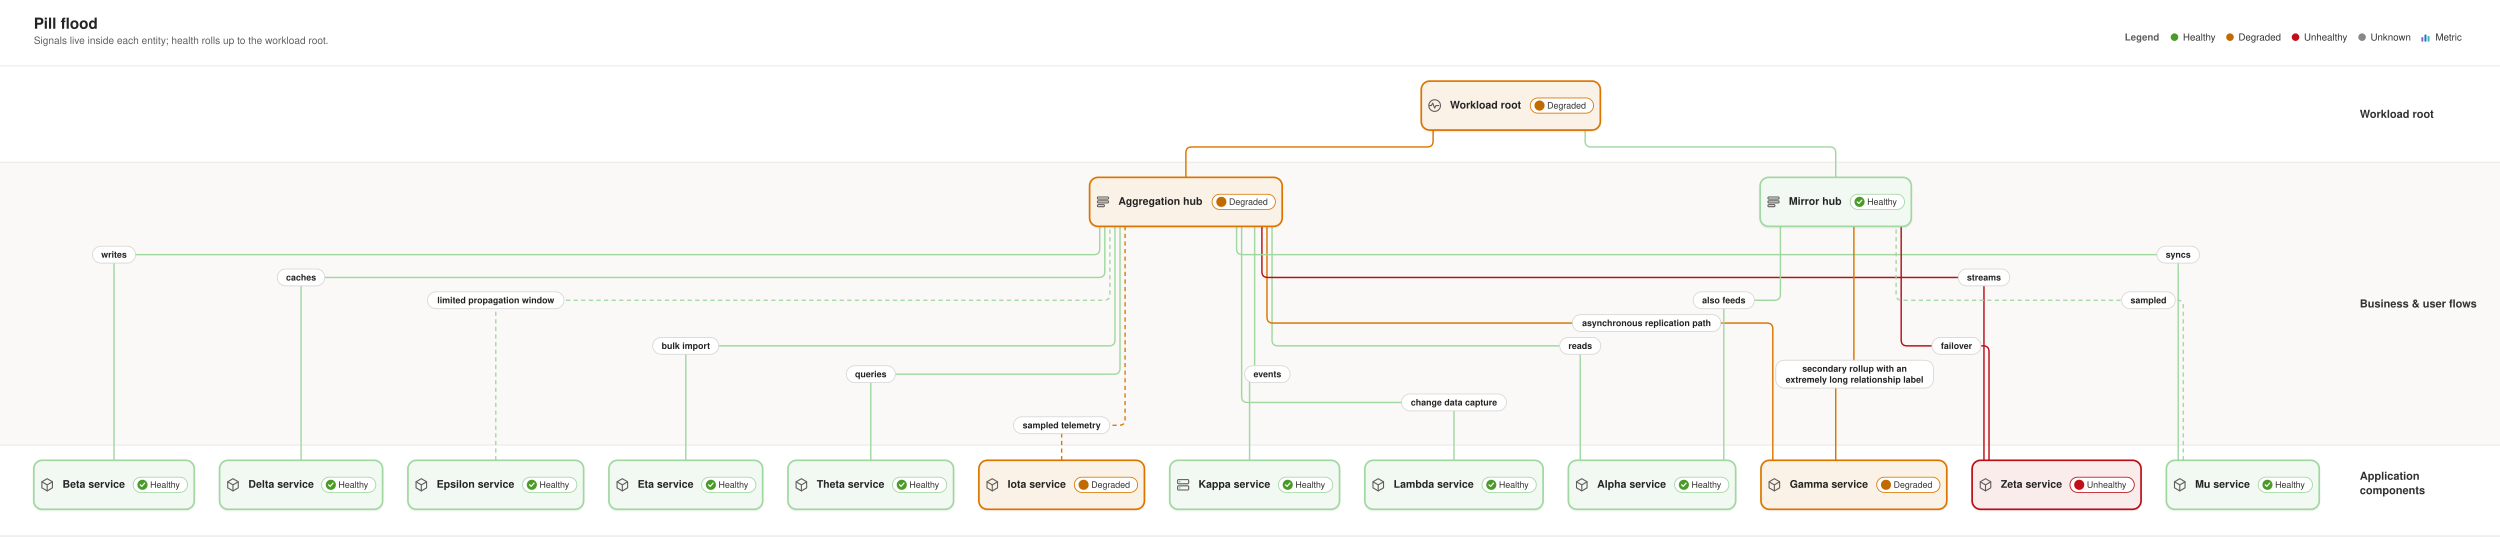
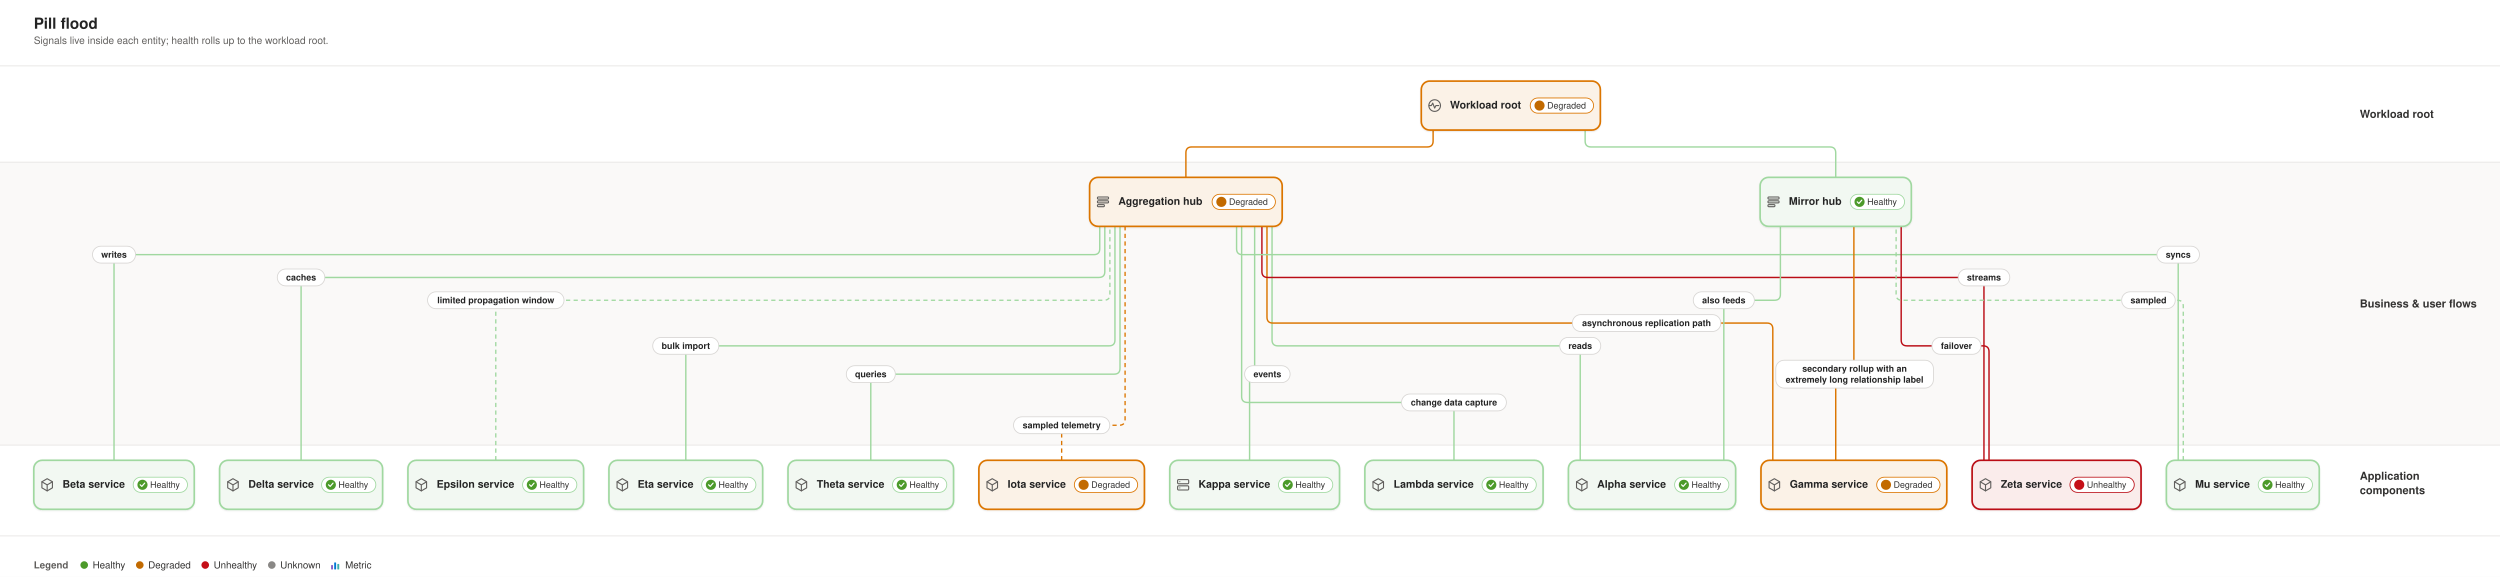
- <svg xmlns="http://www.w3.org/2000/svg" width="2960" height="635" viewBox="0 0 2960 635" font-family="Segoe UI, -apple-system, BlinkMacSystemFont, Helvetica, Arial, sans-serif">
+ <svg xmlns="http://www.w3.org/2000/svg" width="2960" height="683" viewBox="0 0 2960 683" font-family="Segoe UI, -apple-system, BlinkMacSystemFont, Helvetica, Arial, sans-serif">
  <defs>
    <filter id="cs" x="-20%" y="-20%" width="140%" height="140%">
      <feDropShadow dx="0" dy="1" stdDeviation="1.3" flood-color="#000" flood-opacity="0.1" />
    </filter>
  </defs>
-   <rect width="2960" height="635" fill="#ffffff" />
+   <rect width="2960" height="683" fill="#ffffff" />
  <rect x="0" y="78.0" width="2960" height="114.0" fill="#ffffff" />
  <line x1="0" y1="78.0" x2="2960" y2="78.0" stroke="#e6e4e2" />
  <text x="2794.0" y="139.5" font-size="13" font-weight="700" fill="#323130">Workload root</text>
  <rect x="0" y="192.0" width="2960" height="335.0" fill="#faf9f8" />
  <line x1="0" y1="192.0" x2="2960" y2="192.0" stroke="#e6e4e2" />
  <text x="2794.0" y="364.0" font-size="13" font-weight="700" fill="#323130">Business &amp; user flows</text>
  <rect x="0" y="527.0" width="2960" height="90.0" fill="#ffffff" />
  <line x1="0" y1="527.0" x2="2960" y2="527.0" stroke="#e6e4e2" />
  <text x="2794.0" y="568.0" font-size="13" font-weight="700" fill="#323130">Application</text>
  <text x="2794.0" y="585.0" font-size="13" font-weight="700" fill="#323130">components</text>
  <line x1="0" y1="634.5" x2="2960" y2="634.5" stroke="#e6e4e2" />
  <text x="40" y="34" font-size="18" font-weight="700" fill="#242424">Pill flood</text>
  <text x="40" y="52" font-size="12" fill="#605e5c">Signals live inside each entity; health rolls up to the workload root.</text>
-   <text x="2556.6" y="48" font-size="11.5" font-weight="600" fill="#605e5c" text-anchor="end">Legend</text>
-   <circle cx="2574.6" cy="44" r="4.5" fill="#4c9a2a" />
-   <text x="2584.6" y="48" font-size="11.5" fill="#323130">Healthy</text>
-   <circle cx="2640.3" cy="44" r="4.5" fill="#c26a00" />
-   <text x="2650.3" y="48" font-size="11.5" fill="#323130">Degraded</text>
-   <circle cx="2717.9" cy="44" r="4.5" fill="#c50f18" />
-   <text x="2727.9" y="48" font-size="11.5" fill="#323130">Unhealthy</text>
-   <circle cx="2796.7" cy="44" r="4.5" fill="#8a8886" />
-   <text x="2806.7" y="48" font-size="11.5" fill="#323130">Unknown</text>
-   <g transform="translate(2865.6,37.0) scale(0.875)">
+   <text x="40.0" y="673.0" font-size="11.5" font-weight="600" fill="#605e5c">Legend</text>
+   <circle cx="99.7" cy="669.0" r="4.5" fill="#4c9a2a" />
+   <text x="109.7" y="673.0" font-size="11.5" fill="#323130">Healthy</text>
+   <circle cx="165.5" cy="669.0" r="4.5" fill="#c26a00" />
+   <text x="175.5" y="673.0" font-size="11.5" fill="#323130">Degraded</text>
+   <circle cx="243.0" cy="669.0" r="4.5" fill="#c50f18" />
+   <text x="253.0" y="673.0" font-size="11.5" fill="#323130">Unhealthy</text>
+   <circle cx="321.8" cy="669.0" r="4.5" fill="#8a8886" />
+   <text x="331.8" y="673.0" font-size="11.5" fill="#323130">Unknown</text>
+   <g transform="translate(390.7,662.0) scale(0.875)">
    <rect x="1.5" y="8" width="2.6" height="6" rx="0.6" fill="#8661c5" />
    <rect x="5.7" y="4.5" width="2.6" height="9.5" rx="0.6" fill="#0078D4" />
    <rect x="9.9" y="6.5" width="2.6" height="7.5" rx="0.6" fill="#3fb0ac" />
  </g>
-   <text x="2883.6" y="48" font-size="11.5" fill="#323130">Metric</text>
+   <text x="408.7" y="673.0" font-size="11.5" fill="#323130">Metric</text>
  <g transform="translate(40.0,0)">
    <g fill="none" stroke-linecap="butt" stroke-linejoin="round">
      <path d="M2133.5 210.0 L2133.5 181.0 Q2133.5 174.0 2126.5 174.0 L1843.8 174.0 Q1836.8 174.0 1836.8 167.0 L1836.8 154.0" stroke="#a0d8a0" stroke-width="1.7" />
      <path d="M1364.1 210.0 L1364.1 181.0 Q1364.1 174.0 1371.1 174.0 L1649.8 174.0 Q1656.8 174.0 1656.8 167.0 L1656.8 154.0" stroke="#db7500" stroke-width="1.7" />
      <path d="M1831.0 545.0 L1831.0 416.5 Q1831.0 409.5 1824.0 409.5 L1473.1 409.5 Q1466.1 409.5 1466.1 402.5 L1466.1 268.0" stroke="#a0d8a0" stroke-width="1.7" />
      <path d="M95.0 545.0 L95.0 308.5 Q95.0 301.5 102.0 301.5 L1255.1 301.5 Q1262.1 301.5 1262.1 294.5 L1262.1 268.0" stroke="#a0d8a0" stroke-width="1.7" />
      <path d="M2059.0 545.0 L2059.0 389.5 Q2059.0 382.5 2052.0 382.5 L1467.1 382.5 Q1460.1 382.5 1460.1 375.5 L1460.1 268.0" stroke="#db7500" stroke-width="1.7" />
      <path d="M316.5 545.0 L316.5 335.5 Q316.5 328.5 323.5 328.5 L1261.1 328.5 Q1268.1 328.5 1268.1 321.5 L1268.1 268.0" stroke="#a0d8a0" stroke-width="1.7" />
      <path d="M547.0 545.0 L547.0 362.5 Q547.0 355.5 554.0 355.5 L1267.1 355.5 Q1274.1 355.5 1274.1 348.5 L1274.1 268.0" stroke="#a0d8a0" stroke-width="1.6" stroke-dasharray="5 4" />
      <path d="M2309.0 545.0 L2309.0 335.5 Q2309.0 328.5 2302.0 328.5 L1461.1 328.5 Q1454.1 328.5 1454.1 321.5 L1454.1 268.0" stroke="#ba0d16" stroke-width="1.7" />
      <path d="M772.0 545.0 L772.0 416.5 Q772.0 409.5 779.0 409.5 L1273.1 409.5 Q1280.1 409.5 1280.1 402.5 L1280.1 268.0" stroke="#a0d8a0" stroke-width="1.7" />
      <path d="M991.0 545.0 L991.0 450.0 Q991.0 443.0 998.0 443.0 L1279.1 443.0 Q1286.1 443.0 1286.1 436.0 L1286.1 268.0" stroke="#a0d8a0" stroke-width="1.7" />
      <path d="M1217.0 545.0 L1217.0 510.5 Q1217.0 503.5 1224.0 503.5 L1285.1 503.5 Q1292.1 503.5 1292.1 496.5 L1292.1 268.0" stroke="#db7500" stroke-width="1.6" stroke-dasharray="5 4" />
      <path d="M1439.5 545.0 L1439.5 446.0 Q1439.5 443.0 1442.5 443.0 L1442.5 443.0 Q1445.5 443.0 1445.5 440.0 L1445.5 268.0" stroke="#a0d8a0" stroke-width="1.7" />
      <path d="M1681.5 545.0 L1681.5 483.5 Q1681.5 476.5 1674.5 476.5 L1437.1 476.5 Q1430.1 476.5 1430.1 469.5 L1430.1 268.0" stroke="#a0d8a0" stroke-width="1.7" />
      <path d="M2539.0 545.0 L2539.0 308.5 Q2539.0 301.5 2532.0 301.5 L1431.1 301.5 Q1424.1 301.5 1424.1 294.5 L1424.1 268.0" stroke="#a0d8a0" stroke-width="1.7" />
      <path d="M2001.0 545.0 L2001.0 362.5 Q2001.0 355.5 2008.0 355.5 L2061.0 355.5 Q2068.0 355.5 2068.0 348.5 L2068.0 268.0" stroke="#a0d8a0" stroke-width="1.7" />
      <path d="M2133.5 545.0 L2133.5 450.0 Q2133.5 443.0 2140.5 443.0 L2148.0 443.0 Q2155.0 443.0 2155.0 436.0 L2155.0 268.0" stroke="#db7500" stroke-width="1.7" />
      <path d="M2315.0 545.0 L2315.0 416.5 Q2315.0 409.5 2308.0 409.5 L2218.0 409.5 Q2211.0 409.5 2211.0 402.5 L2211.0 268.0" stroke="#ba0d16" stroke-width="1.7" />
      <path d="M2545.0 545.0 L2545.0 362.5 Q2545.0 355.5 2538.0 355.5 L2212.0 355.5 Q2205.0 355.5 2205.0 348.5 L2205.0 268.0" stroke="#a0d8a0" stroke-width="1.6" stroke-dasharray="5 4" />
    </g>
    <g stroke="none">
      <rect x="1806.7" y="399.5" width="48.6" height="20" rx="10" fill="#ffffff" stroke="#d8d6d4" stroke-width="1" />
      <text x="1831.0" y="413.1" font-size="10.5" font-weight="600" fill="#242424" text-anchor="middle">reads</text>
    </g>
    <g stroke="none">
      <rect x="69.5" y="291.5" width="51.0" height="20" rx="10" fill="#ffffff" stroke="#d8d6d4" stroke-width="1" />
      <text x="95.0" y="305.1" font-size="10.5" font-weight="600" fill="#242424" text-anchor="middle">writes</text>
    </g>
    <g stroke="none">
      <rect x="1821.6" y="372.5" width="175.9" height="20" rx="10" fill="#ffffff" stroke="#d8d6d4" stroke-width="1" />
      <text x="1909.5" y="386.1" font-size="10.5" font-weight="600" fill="#242424" text-anchor="middle">asynchronous replication path</text>
    </g>
    <g stroke="none">
      <rect x="288.3" y="318.5" width="56.3" height="20" rx="10" fill="#ffffff" stroke="#d8d6d4" stroke-width="1" />
      <text x="316.5" y="332.1" font-size="10.5" font-weight="600" fill="#242424" text-anchor="middle">caches</text>
    </g>
    <g stroke="none">
      <rect x="466.2" y="345.5" width="161.6" height="20" rx="10" fill="#ffffff" stroke="#d8d6d4" stroke-width="1" />
      <text x="547.0" y="359.1" font-size="10.5" font-weight="600" fill="#242424" text-anchor="middle">limited propagation window</text>
    </g>
    <g stroke="none">
      <rect x="2278.5" y="318.5" width="61.1" height="20" rx="10" fill="#ffffff" stroke="#d8d6d4" stroke-width="1" />
      <text x="2309.0" y="332.1" font-size="10.5" font-weight="600" fill="#242424" text-anchor="middle">streams</text>
    </g>
    <g stroke="none">
      <rect x="732.8" y="399.5" width="78.3" height="20" rx="10" fill="#ffffff" stroke="#d8d6d4" stroke-width="1" />
      <text x="772.0" y="413.1" font-size="10.5" font-weight="600" fill="#242424" text-anchor="middle">bulk import</text>
    </g>
    <g stroke="none">
      <rect x="962.0" y="433.0" width="58.1" height="20" rx="10" fill="#ffffff" stroke="#d8d6d4" stroke-width="1" />
      <text x="991.0" y="446.6" font-size="10.5" font-weight="600" fill="#242424" text-anchor="middle">queries</text>
    </g>
    <g stroke="none">
      <rect x="1160.0" y="493.5" width="114.0" height="20" rx="10" fill="#ffffff" stroke="#d8d6d4" stroke-width="1" />
      <text x="1217.0" y="507.1" font-size="10.5" font-weight="600" fill="#242424" text-anchor="middle">sampled telemetry</text>
    </g>
    <g stroke="none">
      <rect x="1433.6" y="433.0" width="53.9" height="20" rx="10" fill="#ffffff" stroke="#d8d6d4" stroke-width="1" />
      <text x="1460.6" y="446.6" font-size="10.5" font-weight="600" fill="#242424" text-anchor="middle">events</text>
    </g>
    <g stroke="none">
      <rect x="1619.4" y="466.5" width="124.2" height="20" rx="10" fill="#ffffff" stroke="#d8d6d4" stroke-width="1" />
      <text x="1681.5" y="480.1" font-size="10.5" font-weight="600" fill="#242424" text-anchor="middle">change data capture</text>
    </g>
    <g stroke="none">
      <rect x="2513.8" y="291.5" width="50.4" height="20" rx="10" fill="#ffffff" stroke="#d8d6d4" stroke-width="1" />
      <text x="2539.0" y="305.1" font-size="10.5" font-weight="600" fill="#242424" text-anchor="middle">syncs</text>
    </g>
    <g stroke="none">
      <rect x="1964.8" y="345.5" width="72.4" height="20" rx="10" fill="#ffffff" stroke="#d8d6d4" stroke-width="1" />
      <text x="2001.0" y="359.1" font-size="10.5" font-weight="600" fill="#242424" text-anchor="middle">also feeds</text>
    </g>
    <g stroke="none">
      <rect x="2062.5" y="426.5" width="186.7" height="33" rx="10" fill="#ffffff" stroke="#d8d6d4" stroke-width="1" />
      <text x="2155.8" y="440.1" font-size="10.5" font-weight="600" fill="#242424" text-anchor="middle">secondary rollup with an</text>
      <text x="2155.8" y="453.1" font-size="10.5" font-weight="600" fill="#242424" text-anchor="middle">extremely long relationship label</text>
    </g>
    <g stroke="none">
      <rect x="2247.4" y="399.5" width="58.1" height="20" rx="10" fill="#ffffff" stroke="#d8d6d4" stroke-width="1" />
      <text x="2276.5" y="413.1" font-size="10.5" font-weight="600" fill="#242424" text-anchor="middle">failover</text>
    </g>
    <g stroke="none">
      <rect x="2472.0" y="345.5" width="63.5" height="20" rx="10" fill="#ffffff" stroke="#d8d6d4" stroke-width="1" />
      <text x="2503.8" y="359.1" font-size="10.5" font-weight="600" fill="#242424" text-anchor="middle">sampled</text>
    </g>
    <g filter="url(#cs)">
      <rect x="1817.0" y="545.0" width="198" height="58" rx="10" fill="#f2f8f2" stroke="#a0d8a0" stroke-width="2" />
    </g>
    <g transform="translate(1823.0,564.16) scale(0.82)">
      <path d="M12 3.2l7.6 4.4v8.8L12 20.8l-7.6-4.4V7.6z" fill="none" stroke="#605e5c" stroke-width="1.6" stroke-linecap="round" stroke-linejoin="round" />
      <path d="M4.6 7.8l7.4 4.3 7.4-4.3M12 12.1v8.6" fill="none" stroke="#605e5c" stroke-width="1.6" stroke-linecap="round" stroke-linejoin="round" />
    </g>
    <text x="1851.0" y="577.5" font-size="12.5" font-weight="600" fill="#242424">Alpha service</text>
    <rect x="1942.7" y="565.00" width="64.3" height="18" rx="9" fill="#ffffff" stroke="#a0d8a0" stroke-width="1" />
    <circle cx="1953.7" cy="574.0" r="6" fill="#4c9a2a" />
    <path d="M1951.0 574.0 l1.9 1.9 l3.4 -3.9" fill="none" stroke="#ffffff" stroke-width="1.4" stroke-linecap="round" stroke-linejoin="round" />
    <text x="1962.7" y="577.57" font-size="10.5" fill="#323130">Healthy</text>
    <g filter="url(#cs)">
      <rect x="1250.1" y="210.0" width="228" height="58" rx="10" fill="#fbf2e7" stroke="#db7500" stroke-width="2" />
    </g>
    <g transform="translate(1256.1,229.16) scale(0.82)">
      <rect x="4" y="5" width="16" height="3" rx="1" fill="none" stroke="#605e5c" stroke-width="1.6" stroke-linecap="round" stroke-linejoin="round" />
      <rect x="4" y="10.5" width="16" height="3" rx="1" fill="none" stroke="#605e5c" stroke-width="1.6" stroke-linecap="round" stroke-linejoin="round" />
      <rect x="4" y="16" width="10" height="3" rx="1" fill="none" stroke="#605e5c" stroke-width="1.6" stroke-linecap="round" stroke-linejoin="round" />
    </g>
    <text x="1284.1" y="242.5" font-size="12.5" font-weight="600" fill="#242424">Aggregation hub</text>
    <rect x="1395.1" y="230.00" width="75.0" height="18" rx="9" fill="#ffffff" stroke="#db7500" stroke-width="1" />
    <circle cx="1406.1" cy="239.0" r="6" fill="#c26a00" />
    <text x="1415.1" y="242.57" font-size="10.5" fill="#323130">Degraded</text>
    <g filter="url(#cs)">
      <rect x="0.0" y="545.0" width="190" height="58" rx="10" fill="#f2f8f2" stroke="#a0d8a0" stroke-width="2" />
    </g>
    <g transform="translate(6.0,564.16) scale(0.82)">
      <path d="M12 3.2l7.6 4.4v8.8L12 20.8l-7.6-4.4V7.6z" fill="none" stroke="#605e5c" stroke-width="1.6" stroke-linecap="round" stroke-linejoin="round" />
      <path d="M4.6 7.8l7.4 4.3 7.4-4.3M12 12.1v8.6" fill="none" stroke="#605e5c" stroke-width="1.6" stroke-linecap="round" stroke-linejoin="round" />
    </g>
    <text x="34.0" y="577.5" font-size="12.5" font-weight="600" fill="#242424">Beta service</text>
    <rect x="117.7" y="565.00" width="64.3" height="18" rx="9" fill="#ffffff" stroke="#a0d8a0" stroke-width="1" />
    <circle cx="128.7" cy="574.0" r="6" fill="#4c9a2a" />
    <path d="M126.0 574.0 l1.9 1.9 l3.4 -3.9" fill="none" stroke="#ffffff" stroke-width="1.4" stroke-linecap="round" stroke-linejoin="round" />
    <text x="137.7" y="577.57" font-size="10.5" fill="#323130">Healthy</text>
    <g filter="url(#cs)">
      <rect x="2045.0" y="545.0" width="220" height="58" rx="10" fill="#fbf2e7" stroke="#db7500" stroke-width="2" />
    </g>
    <g transform="translate(2051.0,564.16) scale(0.82)">
      <path d="M12 3.2l7.6 4.4v8.8L12 20.8l-7.6-4.4V7.6z" fill="none" stroke="#605e5c" stroke-width="1.6" stroke-linecap="round" stroke-linejoin="round" />
      <path d="M4.6 7.8l7.4 4.3 7.4-4.3M12 12.1v8.6" fill="none" stroke="#605e5c" stroke-width="1.6" stroke-linecap="round" stroke-linejoin="round" />
    </g>
    <text x="2079.0" y="577.5" font-size="12.5" font-weight="600" fill="#242424">Gamma service</text>
    <rect x="2182.0" y="565.00" width="75.0" height="18" rx="9" fill="#ffffff" stroke="#db7500" stroke-width="1" />
    <circle cx="2193.0" cy="574.0" r="6" fill="#c26a00" />
    <text x="2202.0" y="577.57" font-size="10.5" fill="#323130">Degraded</text>
    <g filter="url(#cs)">
      <rect x="220.0" y="545.0" width="193" height="58" rx="10" fill="#f2f8f2" stroke="#a0d8a0" stroke-width="2" />
    </g>
    <g transform="translate(226.0,564.16) scale(0.82)">
      <path d="M12 3.2l7.6 4.4v8.8L12 20.8l-7.6-4.4V7.6z" fill="none" stroke="#605e5c" stroke-width="1.6" stroke-linecap="round" stroke-linejoin="round" />
      <path d="M4.6 7.8l7.4 4.3 7.4-4.3M12 12.1v8.6" fill="none" stroke="#605e5c" stroke-width="1.6" stroke-linecap="round" stroke-linejoin="round" />
    </g>
    <text x="254.0" y="577.5" font-size="12.5" font-weight="600" fill="#242424">Delta service</text>
    <rect x="340.7" y="565.00" width="64.3" height="18" rx="9" fill="#ffffff" stroke="#a0d8a0" stroke-width="1" />
    <circle cx="351.7" cy="574.0" r="6" fill="#4c9a2a" />
    <path d="M349.0 574.0 l1.9 1.9 l3.4 -3.9" fill="none" stroke="#ffffff" stroke-width="1.4" stroke-linecap="round" stroke-linejoin="round" />
    <text x="360.7" y="577.57" font-size="10.5" fill="#323130">Healthy</text>
    <g filter="url(#cs)">
      <rect x="443.0" y="545.0" width="208" height="58" rx="10" fill="#f2f8f2" stroke="#a0d8a0" stroke-width="2" />
    </g>
    <g transform="translate(449.0,564.16) scale(0.82)">
      <path d="M12 3.2l7.6 4.4v8.8L12 20.8l-7.6-4.4V7.6z" fill="none" stroke="#605e5c" stroke-width="1.6" stroke-linecap="round" stroke-linejoin="round" />
      <path d="M4.6 7.8l7.4 4.3 7.4-4.3M12 12.1v8.6" fill="none" stroke="#605e5c" stroke-width="1.6" stroke-linecap="round" stroke-linejoin="round" />
    </g>
    <text x="477.0" y="577.5" font-size="12.5" font-weight="600" fill="#242424">Epsilon service</text>
    <rect x="578.7" y="565.00" width="64.3" height="18" rx="9" fill="#ffffff" stroke="#a0d8a0" stroke-width="1" />
    <circle cx="589.7" cy="574.0" r="6" fill="#4c9a2a" />
    <path d="M587.0 574.0 l1.9 1.9 l3.4 -3.9" fill="none" stroke="#ffffff" stroke-width="1.4" stroke-linecap="round" stroke-linejoin="round" />
    <text x="598.7" y="577.57" font-size="10.5" fill="#323130">Healthy</text>
    <g filter="url(#cs)">
      <rect x="2295.0" y="545.0" width="200" height="58" rx="10" fill="#faeceb" stroke="#ba0d16" stroke-width="2" />
    </g>
    <g transform="translate(2301.0,564.16) scale(0.82)">
      <path d="M12 3.2l7.6 4.4v8.8L12 20.8l-7.6-4.4V7.6z" fill="none" stroke="#605e5c" stroke-width="1.6" stroke-linecap="round" stroke-linejoin="round" />
      <path d="M4.6 7.8l7.4 4.3 7.4-4.3M12 12.1v8.6" fill="none" stroke="#605e5c" stroke-width="1.6" stroke-linecap="round" stroke-linejoin="round" />
    </g>
    <text x="2329.0" y="577.5" font-size="12.5" font-weight="600" fill="#242424">Zeta service</text>
    <rect x="2410.8" y="565.00" width="76.2" height="18" rx="9" fill="#ffffff" stroke="#ba0d16" stroke-width="1" />
    <circle cx="2421.8" cy="574.0" r="6" fill="#c50f18" />
    <text x="2430.8" y="577.57" font-size="10.5" fill="#323130">Unhealthy</text>
    <g filter="url(#cs)">
      <rect x="681.0" y="545.0" width="182" height="58" rx="10" fill="#f2f8f2" stroke="#a0d8a0" stroke-width="2" />
    </g>
    <g transform="translate(687.0,564.16) scale(0.82)">
      <path d="M12 3.2l7.6 4.4v8.8L12 20.8l-7.6-4.4V7.6z" fill="none" stroke="#605e5c" stroke-width="1.6" stroke-linecap="round" stroke-linejoin="round" />
      <path d="M4.6 7.8l7.4 4.3 7.4-4.3M12 12.1v8.6" fill="none" stroke="#605e5c" stroke-width="1.6" stroke-linecap="round" stroke-linejoin="round" />
    </g>
    <text x="715.0" y="577.5" font-size="12.5" font-weight="600" fill="#242424">Eta service</text>
    <rect x="790.7" y="565.00" width="64.3" height="18" rx="9" fill="#ffffff" stroke="#a0d8a0" stroke-width="1" />
    <circle cx="801.7" cy="574.0" r="6" fill="#4c9a2a" />
    <path d="M799.0 574.0 l1.9 1.9 l3.4 -3.9" fill="none" stroke="#ffffff" stroke-width="1.4" stroke-linecap="round" stroke-linejoin="round" />
    <text x="810.7" y="577.57" font-size="10.5" fill="#323130">Healthy</text>
    <g filter="url(#cs)">
      <rect x="893.0" y="545.0" width="196" height="58" rx="10" fill="#f2f8f2" stroke="#a0d8a0" stroke-width="2" />
    </g>
    <g transform="translate(899.0,564.16) scale(0.82)">
      <path d="M12 3.2l7.6 4.4v8.8L12 20.8l-7.6-4.4V7.6z" fill="none" stroke="#605e5c" stroke-width="1.6" stroke-linecap="round" stroke-linejoin="round" />
      <path d="M4.6 7.8l7.4 4.3 7.4-4.3M12 12.1v8.6" fill="none" stroke="#605e5c" stroke-width="1.6" stroke-linecap="round" stroke-linejoin="round" />
    </g>
    <text x="927.0" y="577.5" font-size="12.5" font-weight="600" fill="#242424">Theta service</text>
    <rect x="1016.7" y="565.00" width="64.3" height="18" rx="9" fill="#ffffff" stroke="#a0d8a0" stroke-width="1" />
    <circle cx="1027.7" cy="574.0" r="6" fill="#4c9a2a" />
    <path d="M1025.0 574.0 l1.9 1.9 l3.4 -3.9" fill="none" stroke="#ffffff" stroke-width="1.4" stroke-linecap="round" stroke-linejoin="round" />
    <text x="1036.7" y="577.57" font-size="10.5" fill="#323130">Healthy</text>
    <g filter="url(#cs)">
      <rect x="1119.0" y="545.0" width="196" height="58" rx="10" fill="#fbf2e7" stroke="#db7500" stroke-width="2" />
    </g>
    <g transform="translate(1125.0,564.16) scale(0.82)">
      <path d="M12 3.2l7.6 4.4v8.8L12 20.8l-7.6-4.4V7.6z" fill="none" stroke="#605e5c" stroke-width="1.6" stroke-linecap="round" stroke-linejoin="round" />
      <path d="M4.6 7.8l7.4 4.3 7.4-4.3M12 12.1v8.6" fill="none" stroke="#605e5c" stroke-width="1.6" stroke-linecap="round" stroke-linejoin="round" />
    </g>
    <text x="1153.0" y="577.5" font-size="12.5" font-weight="600" fill="#242424">Iota service</text>
    <rect x="1232.0" y="565.00" width="75.0" height="18" rx="9" fill="#ffffff" stroke="#db7500" stroke-width="1" />
    <circle cx="1243.0" cy="574.0" r="6" fill="#c26a00" />
    <text x="1252.0" y="577.57" font-size="10.5" fill="#323130">Degraded</text>
    <g filter="url(#cs)">
      <rect x="1345.0" y="545.0" width="201" height="58" rx="10" fill="#f2f8f2" stroke="#a0d8a0" stroke-width="2" />
    </g>
    <g transform="translate(1351.0,564.16) scale(0.82)">
      <rect x="4" y="4.5" width="16" height="6" rx="1.2" fill="none" stroke="#605e5c" stroke-width="1.6" stroke-linecap="round" stroke-linejoin="round" />
      <rect x="4" y="13.5" width="16" height="6" rx="1.2" fill="none" stroke="#605e5c" stroke-width="1.6" stroke-linecap="round" stroke-linejoin="round" />
      <path d="M7.2 7.5h.01M7.2 16.5h.01" fill="none" stroke="#605e5c" stroke-width="1.6" stroke-linecap="round" stroke-linejoin="round" />
    </g>
    <text x="1379.0" y="577.5" font-size="12.5" font-weight="600" fill="#242424">Kappa service</text>
    <rect x="1473.7" y="565.00" width="64.3" height="18" rx="9" fill="#ffffff" stroke="#a0d8a0" stroke-width="1" />
    <circle cx="1484.7" cy="574.0" r="6" fill="#4c9a2a" />
    <path d="M1482.0 574.0 l1.9 1.9 l3.4 -3.9" fill="none" stroke="#ffffff" stroke-width="1.4" stroke-linecap="round" stroke-linejoin="round" />
    <text x="1493.7" y="577.57" font-size="10.5" fill="#323130">Healthy</text>
    <g filter="url(#cs)">
      <rect x="1576.0" y="545.0" width="211" height="58" rx="10" fill="#f2f8f2" stroke="#a0d8a0" stroke-width="2" />
    </g>
    <g transform="translate(1582.0,564.16) scale(0.82)">
      <path d="M12 3.2l7.6 4.4v8.8L12 20.8l-7.6-4.4V7.6z" fill="none" stroke="#605e5c" stroke-width="1.6" stroke-linecap="round" stroke-linejoin="round" />
      <path d="M4.6 7.8l7.4 4.3 7.4-4.3M12 12.1v8.6" fill="none" stroke="#605e5c" stroke-width="1.6" stroke-linecap="round" stroke-linejoin="round" />
    </g>
    <text x="1610.0" y="577.5" font-size="12.5" font-weight="600" fill="#242424">Lambda service</text>
    <rect x="1714.7" y="565.00" width="64.3" height="18" rx="9" fill="#ffffff" stroke="#a0d8a0" stroke-width="1" />
    <circle cx="1725.7" cy="574.0" r="6" fill="#4c9a2a" />
    <path d="M1723.0 574.0 l1.9 1.9 l3.4 -3.9" fill="none" stroke="#ffffff" stroke-width="1.4" stroke-linecap="round" stroke-linejoin="round" />
    <text x="1734.7" y="577.57" font-size="10.5" fill="#323130">Healthy</text>
    <g filter="url(#cs)">
      <rect x="2525.0" y="545.0" width="181" height="58" rx="10" fill="#f2f8f2" stroke="#a0d8a0" stroke-width="2" />
    </g>
    <g transform="translate(2531.0,564.16) scale(0.82)">
      <path d="M12 3.2l7.6 4.4v8.8L12 20.8l-7.6-4.4V7.6z" fill="none" stroke="#605e5c" stroke-width="1.6" stroke-linecap="round" stroke-linejoin="round" />
      <path d="M4.6 7.8l7.4 4.3 7.4-4.3M12 12.1v8.6" fill="none" stroke="#605e5c" stroke-width="1.6" stroke-linecap="round" stroke-linejoin="round" />
    </g>
    <text x="2559.0" y="577.5" font-size="12.5" font-weight="600" fill="#242424">Mu service</text>
    <rect x="2633.7" y="565.00" width="64.3" height="18" rx="9" fill="#ffffff" stroke="#a0d8a0" stroke-width="1" />
    <circle cx="2644.7" cy="574.0" r="6" fill="#4c9a2a" />
    <path d="M2642.0 574.0 l1.9 1.9 l3.4 -3.9" fill="none" stroke="#ffffff" stroke-width="1.4" stroke-linecap="round" stroke-linejoin="round" />
    <text x="2653.7" y="577.57" font-size="10.5" fill="#323130">Healthy</text>
    <g filter="url(#cs)">
      <rect x="2044.0" y="210.0" width="179" height="58" rx="10" fill="#f2f8f2" stroke="#a0d8a0" stroke-width="2" />
    </g>
    <g transform="translate(2050.0,229.16) scale(0.82)">
      <rect x="4" y="5" width="16" height="3" rx="1" fill="none" stroke="#605e5c" stroke-width="1.6" stroke-linecap="round" stroke-linejoin="round" />
      <rect x="4" y="10.5" width="16" height="3" rx="1" fill="none" stroke="#605e5c" stroke-width="1.6" stroke-linecap="round" stroke-linejoin="round" />
      <rect x="4" y="16" width="10" height="3" rx="1" fill="none" stroke="#605e5c" stroke-width="1.6" stroke-linecap="round" stroke-linejoin="round" />
    </g>
    <text x="2078.0" y="242.5" font-size="12.5" font-weight="600" fill="#242424">Mirror hub</text>
    <rect x="2150.7" y="230.00" width="64.3" height="18" rx="9" fill="#ffffff" stroke="#a0d8a0" stroke-width="1" />
    <circle cx="2161.7" cy="239.0" r="6" fill="#4c9a2a" />
    <path d="M2159.0 239.0 l1.9 1.9 l3.4 -3.9" fill="none" stroke="#ffffff" stroke-width="1.4" stroke-linecap="round" stroke-linejoin="round" />
    <text x="2170.7" y="242.57" font-size="10.5" fill="#323130">Healthy</text>
    <g filter="url(#cs)">
      <rect x="1642.8" y="96.0" width="212" height="58" rx="10" fill="#fbf2e7" stroke="#db7500" stroke-width="2" />
    </g>
    <g transform="translate(1648.8,115.16) scale(0.82)">
      <circle cx="12" cy="12" r="8.4" fill="none" stroke="#605e5c" stroke-width="1.6" stroke-linecap="round" stroke-linejoin="round" />
      <path d="M4.2 12h3l2-3.6 2.8 7.2 1.8-3.6h4" fill="none" stroke="#605e5c" stroke-width="1.6" stroke-linecap="round" stroke-linejoin="round" />
    </g>
    <text x="1676.8" y="128.5" font-size="12.5" font-weight="600" fill="#242424">Workload root</text>
    <rect x="1771.8" y="116.00" width="75.0" height="18" rx="9" fill="#ffffff" stroke="#db7500" stroke-width="1" />
    <circle cx="1782.8" cy="125.0" r="6" fill="#c26a00" />
    <text x="1791.8" y="128.57" font-size="10.5" fill="#323130">Degraded</text>
  </g>
</svg>
